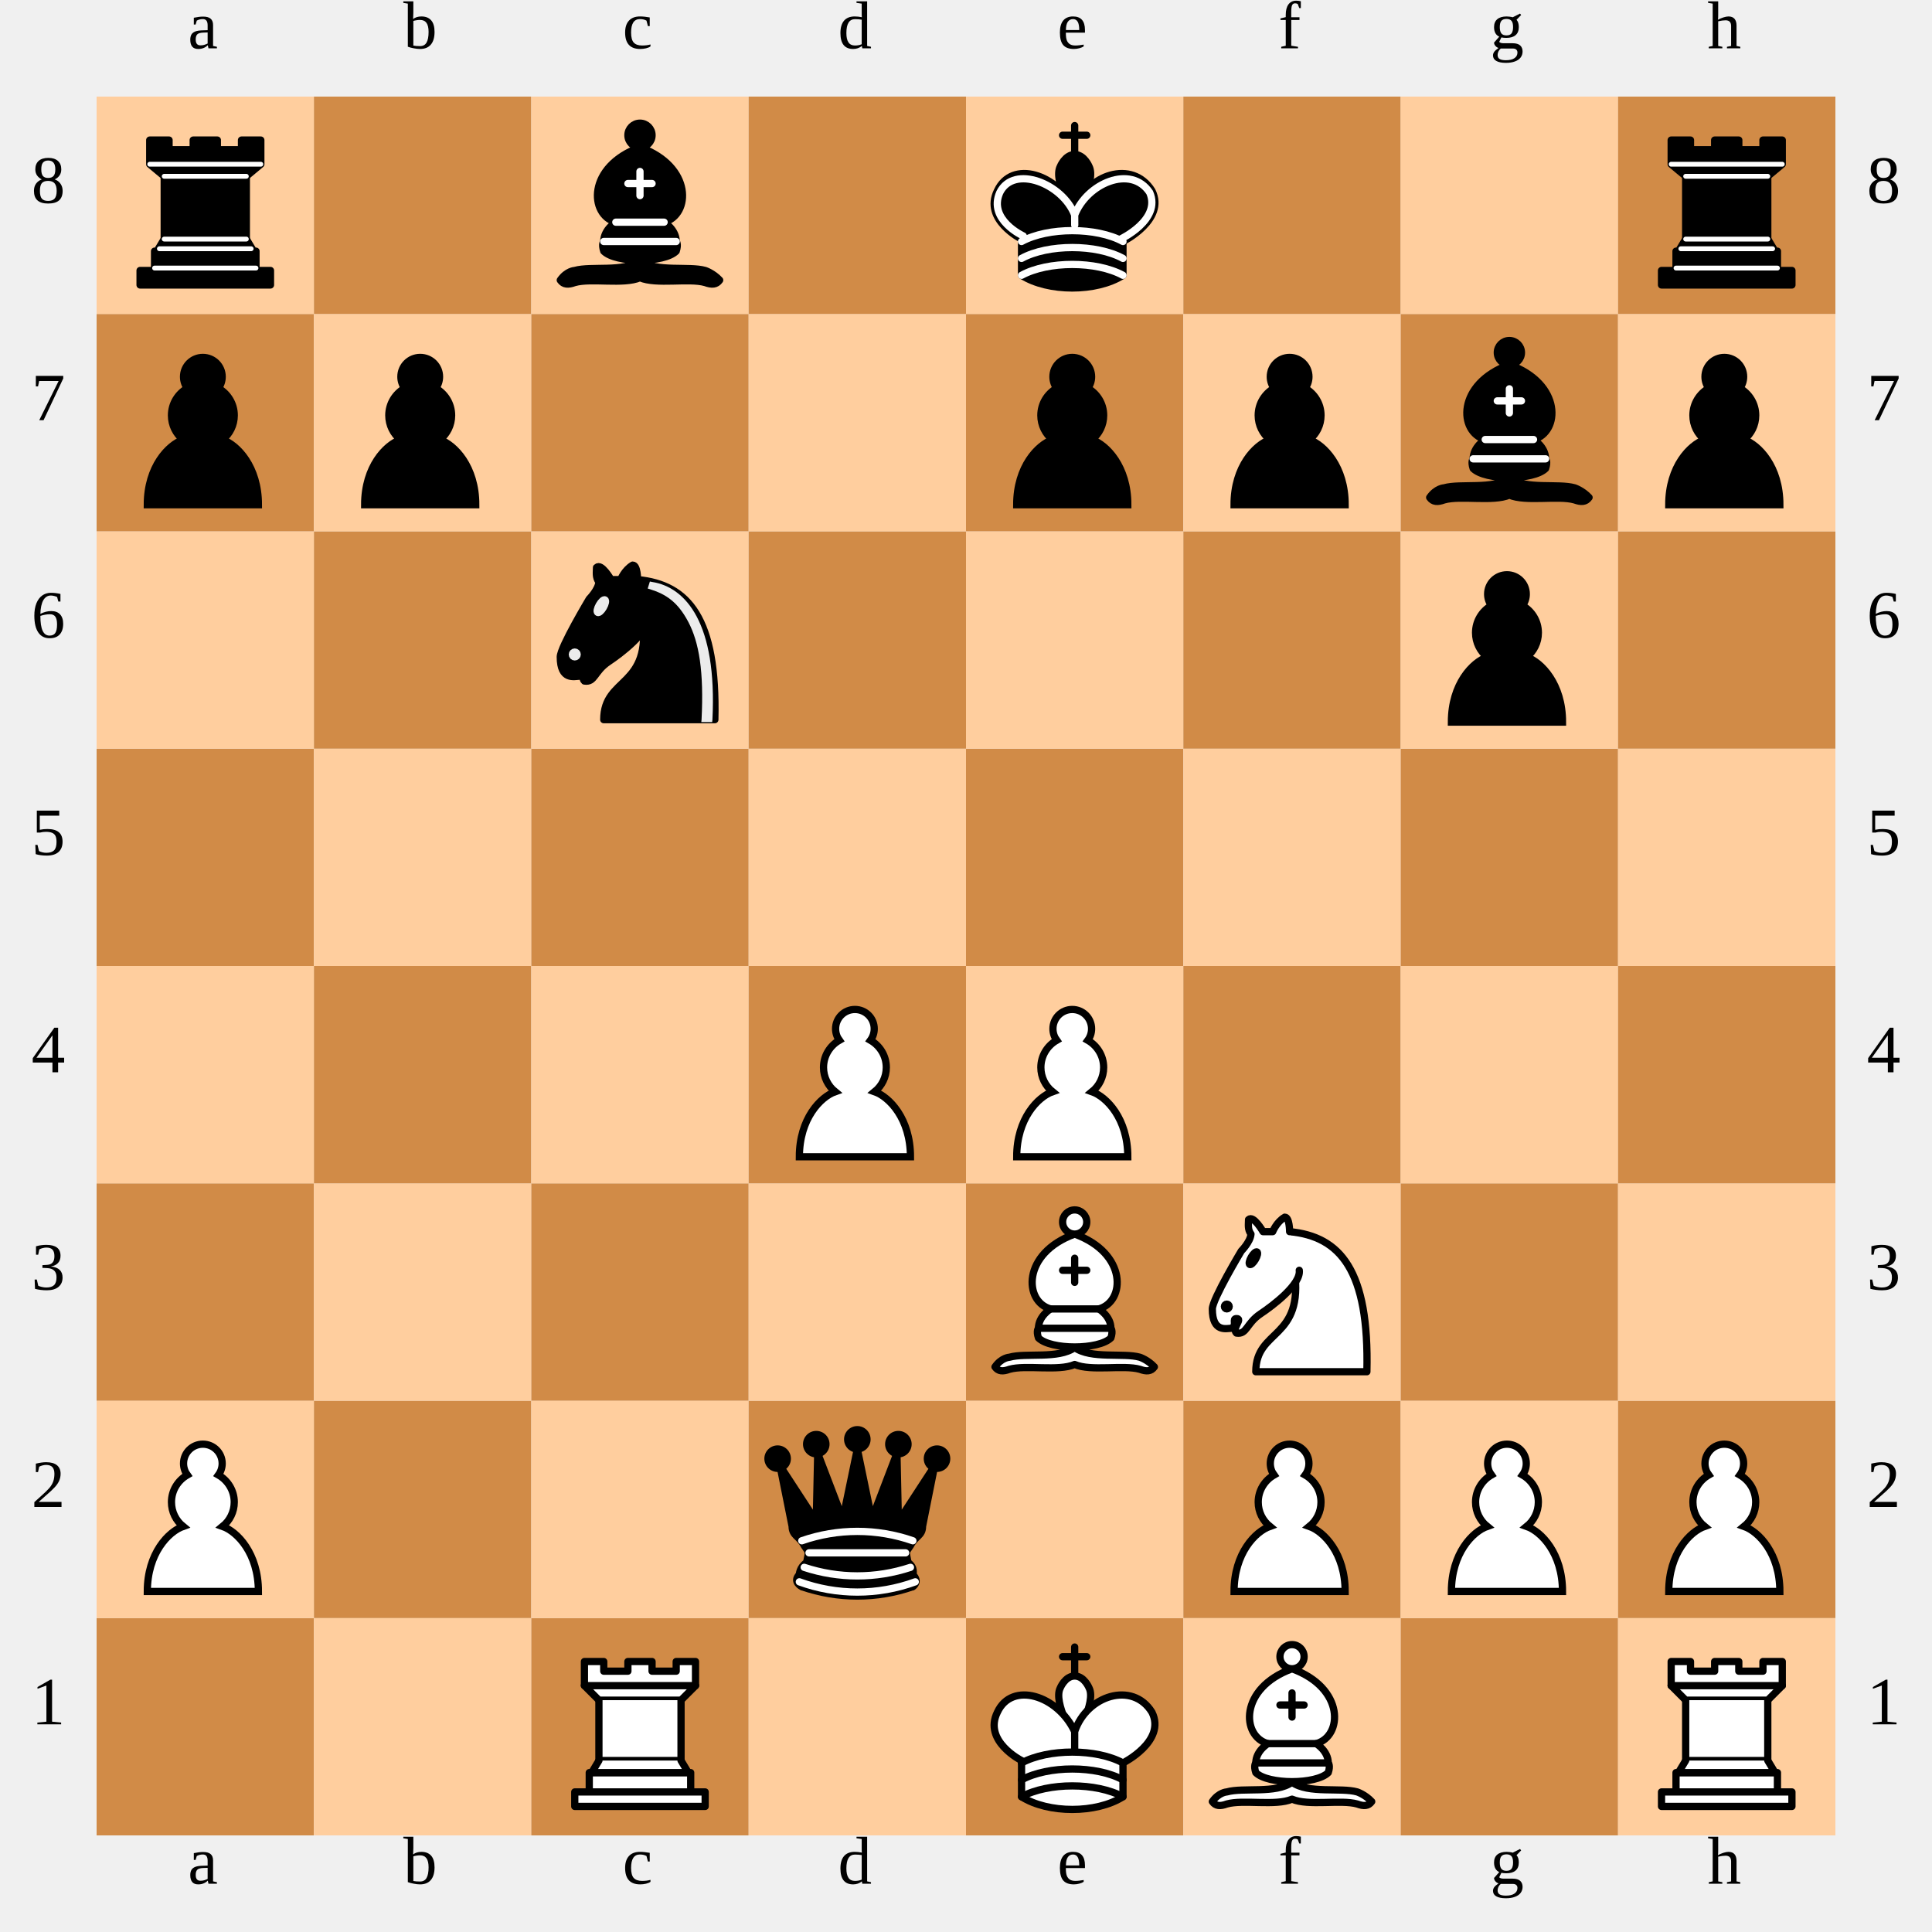
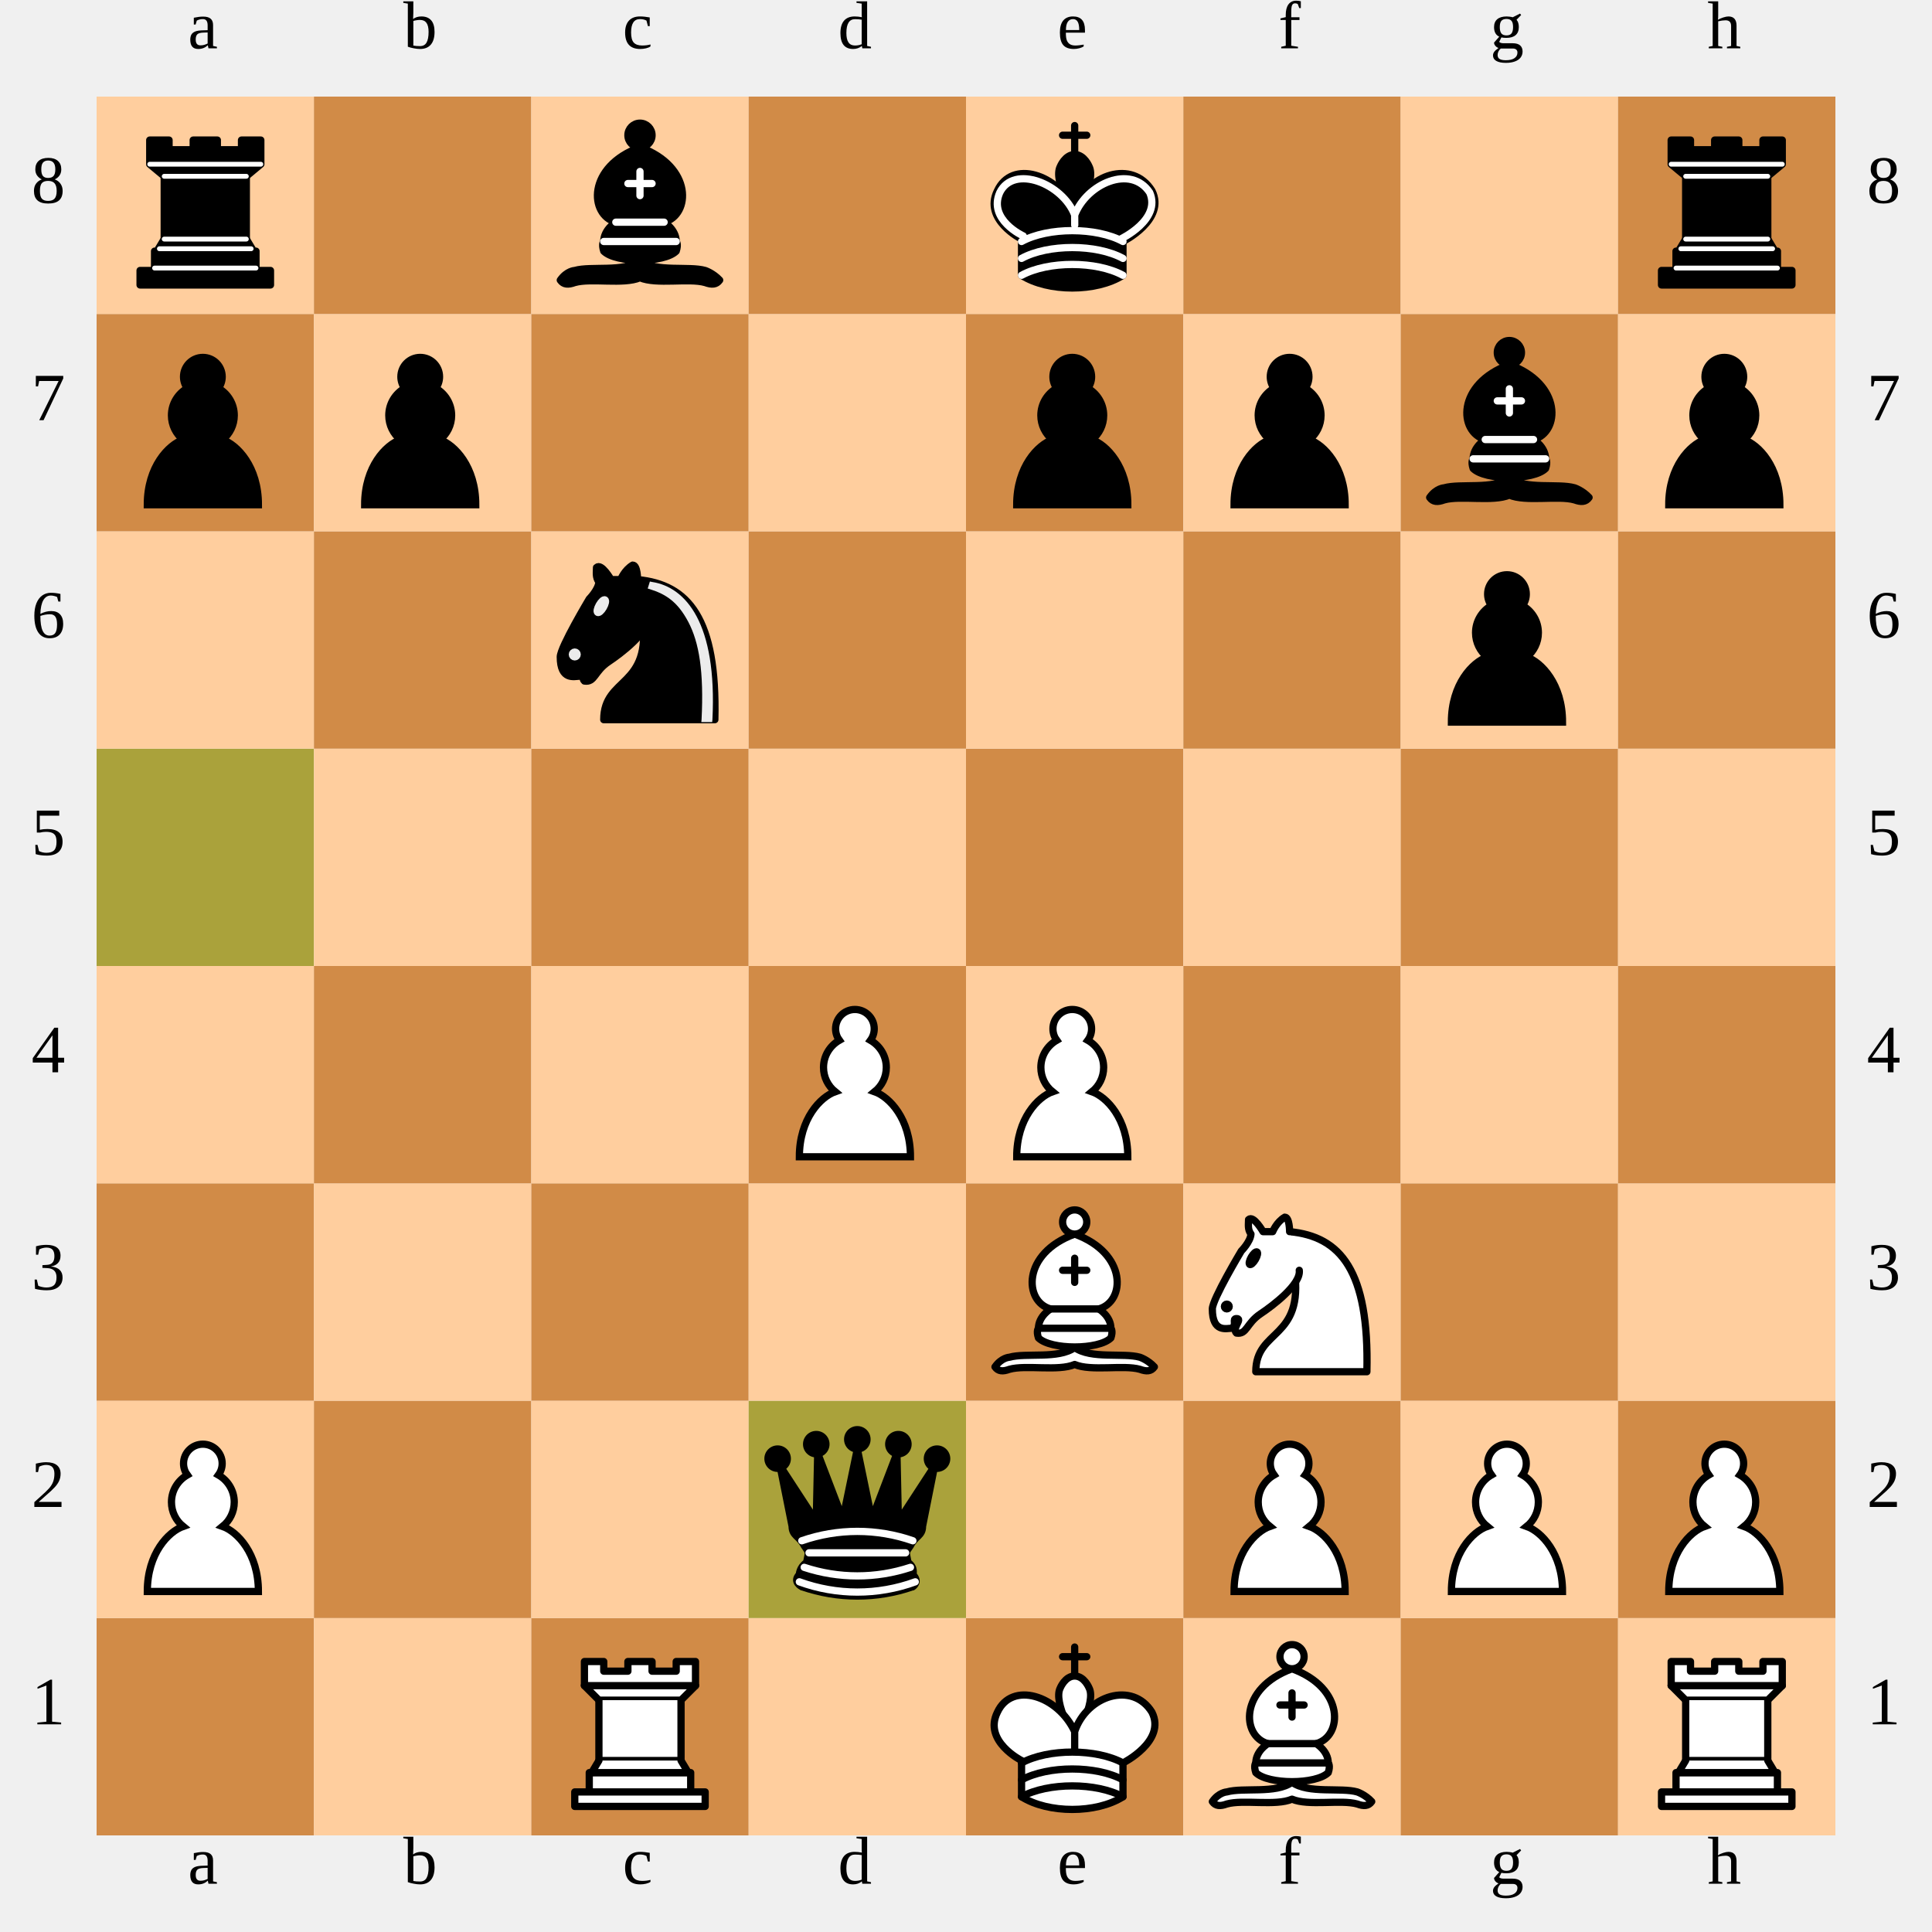
<svg xmlns="http://www.w3.org/2000/svg" xmlns:xlink="http://www.w3.org/1999/xlink" height="400" version="1.1" viewBox="0 0 400 400" width="400">
  <defs>
    <g class="white pawn" id="white-pawn">
      <path d="M22 9c-2.21 0-4 1.79-4 4 0 .89.29 1.71.78 2.38-1.95 1.12-3.28 3.21-3.28 5.62 0 2.03.94 3.84 2.41 5.03-3 1.06-7.41 5.55-7.41 13.47h23c0-7.92-4.41-12.41-7.41-13.47 1.47-1.19 2.41-3 2.41-5.03 0-2.41-1.33-4.5-3.28-5.62.49-.67.78-1.49.78-2.38 0-2.21-1.79-4-4-4z" fill="#fff" stroke="#000" stroke-linecap="round" stroke-width="1.5" />
    </g>
    <g class="white knight" fill="none" fill-rule="evenodd" id="white-knight" stroke="#000" stroke-linecap="round" stroke-linejoin="round" stroke-width="1.5">
      <path d="M 22,10 C 32.5,11 38.5,18 38,39 L 15,39 C 15,30 25,32.5 23,18" style="fill:#ffffff; stroke:#000000;" />
      <path d="M 24,18 C 24.38,20.91 18.45,25.37 16,27 C 13,29 13.18,31.34 11,31 C 9.958,30.06 12.41,27.96 11,28 C 10,28 11.19,29.23 10,30 C 9,30 5.997,31 6,26 C 6,24 12,14 12,14 C 12,14 13.89,12.1 14,10.5 C 13.27,9.506 13.5,8.5 13.5,7.5 C 14.5,6.5 16.5,10 16.5,10 L 18.5,10 C 18.5,10 19.28,8.008 21,7 C 22,7 22,10 22,10" style="fill:#ffffff; stroke:#000000;" />
      <path d="M 9.5 25.5 A 0.5 0.5 0 1 1 8.5,25.5 A 0.5 0.5 0 1 1 9.5 25.5 z" style="fill:#000000; stroke:#000000;" />
      <path d="M 15 15.5 A 0.5 1.5 0 1 1 14,15.5 A 0.5 1.5 0 1 1 15 15.5 z" style="fill:#000000; stroke:#000000;" transform="matrix(0.866,0.5,-0.5,0.866,9.693,-5.173)" />
    </g>
    <g class="white bishop" fill="none" fill-rule="evenodd" id="white-bishop" stroke="#000" stroke-linecap="round" stroke-linejoin="round" stroke-width="1.5">
      <g fill="#fff" stroke-linecap="butt">
        <path d="M9 36c3.39-.97 10.11.43 13.5-2 3.39 2.43 10.11 1.03 13.5 2 0 0 1.65.54 3 2-.68.97-1.65.99-3 .5-3.39-.97-10.11.46-13.5-1-3.39 1.46-10.11.03-13.5 1-1.354.49-2.323.47-3-.5 1.354-1.94 3-2 3-2zM15 32c2.5 2.5 12.5 2.5 15 0 .5-1.5 0-2 0-2 0-2.5-2.5-4-2.5-4 5.5-1.5 6-11.5-5-15.5-11 4-10.5 14-5 15.5 0 0-2.5 1.5-2.5 4 0 0-.5.5 0 2zM25 8a2.5 2.5 0 1 1-5 0 2.5 2.5 0 1 1 5 0z" />
      </g>
      <path d="M17.5 26h10M15 30h15m-7.5-14.5v5M20 18h5" stroke-linejoin="miter" />
    </g>
    <g class="white rook" fill="#fff" fill-rule="evenodd" id="white-rook" stroke="#000" stroke-linecap="round" stroke-linejoin="round" stroke-width="1.5">
      <path d="M9 39h27v-3H9v3zM12 36v-4h21v4H12zM11 14V9h4v2h5V9h5v2h5V9h4v5" stroke-linecap="butt" />
      <path d="M34 14l-3 3H14l-3-3" />
      <path d="M31 17v12.5H14V17" stroke-linecap="butt" stroke-linejoin="miter" />
      <path d="M31 29.5l1.5 2.5h-20l1.5-2.5" />
      <path d="M11 14h23" fill="none" stroke-linejoin="miter" />
    </g>
    <g class="white king" fill="none" fill-rule="evenodd" id="white-king" stroke="#000" stroke-linecap="round" stroke-linejoin="round" stroke-width="1.5">
      <path d="M22.5 11.63V6M20 8h5" stroke-linejoin="miter" />
      <path d="M22.5 25s4.5-7.5 3-10.5c0 0-1-2.5-3-2.5s-3 2.5-3 2.5c-1.5 3 3 10.5 3 10.5" fill="#fff" stroke-linecap="butt" stroke-linejoin="miter" />
      <path d="M11.5 37c5.5 3.5 15.5 3.5 21 0v-7s9-4.5 6-10.5c-4-6.5-13.5-3.5-16 4V27v-3.5c-3.5-7.5-13-10.5-16-4-3 6 5 10 5 10V37z" fill="#fff" />
      <path d="M11.5 30c5.5-3 15.5-3 21 0m-21 3.5c5.5-3 15.5-3 21 0m-21 3.5c5.5-3 15.5-3 21 0" />
    </g>
    <g class="black pawn" id="black-pawn">
      <path d="M22 9c-2.21 0-4 1.79-4 4 0 .89.29 1.71.78 2.38-1.95 1.12-3.28 3.21-3.28 5.62 0 2.03.94 3.84 2.41 5.03-3 1.06-7.41 5.55-7.41 13.47h23c0-7.92-4.41-12.41-7.41-13.47 1.47-1.19 2.41-3 2.41-5.03 0-2.41-1.33-4.5-3.28-5.62.49-.67.78-1.49.78-2.38 0-2.21-1.79-4-4-4z" stroke="#000" stroke-linecap="round" stroke-width="1.5" />
    </g>
    <g class="black knight" fill="none" fill-rule="evenodd" id="black-knight" stroke="#000" stroke-linecap="round" stroke-linejoin="round" stroke-width="1.5">
      <path d="M 22,10 C 32.5,11 38.5,18 38,39 L 15,39 C 15,30 25,32.5 23,18" style="fill:#000000; stroke:#000000;" />
      <path d="M 24,18 C 24.38,20.91 18.45,25.37 16,27 C 13,29 13.18,31.34 11,31 C 9.958,30.06 12.41,27.96 11,28 C 10,28 11.19,29.23 10,30 C 9,30 5.997,31 6,26 C 6,24 12,14 12,14 C 12,14 13.89,12.1 14,10.5 C 13.27,9.506 13.5,8.5 13.5,7.5 C 14.5,6.5 16.5,10 16.5,10 L 18.5,10 C 18.5,10 19.28,8.008 21,7 C 22,7 22,10 22,10" style="fill:#000000; stroke:#000000;" />
      <path d="M 9.5 25.5 A 0.5 0.5 0 1 1 8.5,25.5 A 0.5 0.5 0 1 1 9.5 25.5 z" style="fill:#ececec; stroke:#ececec;" />
      <path d="M 15 15.5 A 0.5 1.5 0 1 1 14,15.5 A 0.5 1.5 0 1 1 15 15.5 z" style="fill:#ececec; stroke:#ececec;" transform="matrix(0.866,0.5,-0.5,0.866,9.693,-5.173)" />
      <path d="M 24.55,10.4 L 24.1,11.85 L 24.6,12 C 27.75,13 30.25,14.49 32.5,18.75 C 34.75,23.01 35.75,29.06 35.25,39 L 35.2,39.5 L 37.45,39.5 L 37.5,39 C 38,28.94 36.62,22.15 34.25,17.66 C 31.88,13.17 28.46,11.02 25.06,10.5 L 24.55,10.4 z " style="fill:#ececec; stroke:none;" />
    </g>
    <g class="black bishop" fill="none" fill-rule="evenodd" id="black-bishop" stroke="#000" stroke-linecap="round" stroke-linejoin="round" stroke-width="1.5">
      <path d="M9 36c3.39-.97 10.11.43 13.5-2 3.39 2.43 10.11 1.03 13.5 2 0 0 1.65.54 3 2-.68.97-1.65.99-3 .5-3.39-.97-10.11.46-13.5-1-3.39 1.46-10.11.03-13.5 1-1.354.49-2.323.47-3-.5 1.354-1.94 3-2 3-2zm6-4c2.5 2.5 12.5 2.5 15 0 .5-1.5 0-2 0-2 0-2.5-2.5-4-2.5-4 5.5-1.5 6-11.5-5-15.5-11 4-10.5 14-5 15.5 0 0-2.5 1.5-2.5 4 0 0-.5.5 0 2zM25 8a2.5 2.5 0 1 1-5 0 2.5 2.5 0 1 1 5 0z" fill="#000" stroke-linecap="butt" />
      <path d="M17.5 26h10M15 30h15m-7.5-14.5v5M20 18h5" stroke="#fff" stroke-linejoin="miter" />
    </g>
    <g class="black rook" fill="#000" fill-rule="evenodd" id="black-rook" stroke="#000" stroke-linecap="round" stroke-linejoin="round" stroke-width="1.5">
      <path d="M9 39h27v-3H9v3zM12.5 32l1.5-2.5h17l1.5 2.5h-20zM12 36v-4h21v4H12z" stroke-linecap="butt" />
      <path d="M14 29.5v-13h17v13H14z" stroke-linecap="butt" stroke-linejoin="miter" />
      <path d="M14 16.5L11 14h23l-3 2.5H14zM11 14V9h4v2h5V9h5v2h5V9h4v5H11z" stroke-linecap="butt" />
      <path d="M12 35.5h21M13 31.5h19M14 29.5h17M14 16.5h17M11 14h23" fill="none" stroke="#fff" stroke-linejoin="miter" stroke-width="1" />
    </g>
    <g class="black queen" fill="#000" fill-rule="evenodd" id="black-queen" stroke="#000" stroke-linecap="round" stroke-linejoin="round" stroke-width="1.5">
      <g fill="#000" stroke="none">
        <circle cx="6" cy="12" r="2.75" />
        <circle cx="14" cy="9" r="2.75" />
        <circle cx="22.5" cy="8" r="2.75" />
        <circle cx="31" cy="9" r="2.75" />
        <circle cx="39" cy="12" r="2.75" />
      </g>
      <path d="M9 26c8.5-1.5 21-1.5 27 0l2.5-12.5L31 25l-.3-14.1-5.2 13.6-3-14.5-3 14.5-5.2-13.6L14 25 6.5 13.5 9 26zM9 26c0 2 1.5 2 2.5 4 1 1.5 1 1 .5 3.5-1.5 1-1.5 2.5-1.5 2.5-1.5 1.5.5 2.5.5 2.5 6.5 1 16.5 1 23 0 0 0 1.5-1 0-2.5 0 0 .5-1.5-1-2.5-.5-2.5-.5-2 .5-3.5 1-2 2.5-2 2.5-4-8.5-1.5-18.5-1.5-27 0z" stroke-linecap="butt" />
      <path d="M11 38.5a35 35 1 0 0 23 0" fill="none" stroke-linecap="butt" />
      <path d="M11 29a35 35 1 0 1 23 0M12.5 31.5h20M11.5 34.5a35 35 1 0 0 22 0M10.5 37.5a35 35 1 0 0 24 0" fill="none" stroke="#fff" />
    </g>
    <g class="black king" fill="none" fill-rule="evenodd" id="black-king" stroke="#000" stroke-linecap="round" stroke-linejoin="round" stroke-width="1.5">
      <path d="M22.5 11.63V6" stroke-linejoin="miter" />
      <path d="M22.5 25s4.5-7.5 3-10.5c0 0-1-2.5-3-2.5s-3 2.5-3 2.5c-1.5 3 3 10.5 3 10.5" fill="#000" stroke-linecap="butt" stroke-linejoin="miter" />
      <path d="M11.5 37c5.5 3.5 15.5 3.5 21 0v-7s9-4.5 6-10.5c-4-6.5-13.5-3.5-16 4V27v-3.5c-3.5-7.5-13-10.5-16-4-3 6 5 10 5 10V37z" fill="#000" />
      <path d="M20 8h5" stroke-linejoin="miter" />
      <path d="M32 29.5s8.5-4 6.03-9.65C34.15 14 25 18 22.5 24.5l.01 2.1-.01-2.1C20 18 9.906 14 6.997 19.85c-2.497 5.65 4.853 9 4.853 9M11.5 30c5.5-3 15.5-3 21 0m-21 3.5c5.5-3 15.5-3 21 0m-21 3.5c5.5-3 15.5-3 21 0" stroke="#fff" />
    </g>
  </defs>
  <rect class="square dark a1" fill="#d18b47" height="45" stroke="none" width="45" x="20" y="335" />
  <rect class="square light b1" fill="#ffce9e" height="45" stroke="none" width="45" x="65" y="335" />
  <rect class="square dark c1" fill="#d18b47" height="45" stroke="none" width="45" x="110" y="335" />
  <use transform="translate(110, 335)" xlink:href="#white-rook" />
  <rect class="square light d1" fill="#ffce9e" height="45" stroke="none" width="45" x="155" y="335" />
  <rect class="square dark e1" fill="#d18b47" height="45" stroke="none" width="45" x="200" y="335" />
  <use transform="translate(200, 335)" xlink:href="#white-king" />
  <rect class="square light f1" fill="#ffce9e" height="45" stroke="none" width="45" x="245" y="335" />
  <use transform="translate(245, 335)" xlink:href="#white-bishop" />
  <rect class="square dark g1" fill="#d18b47" height="45" stroke="none" width="45" x="290" y="335" />
  <rect class="square light h1" fill="#ffce9e" height="45" stroke="none" width="45" x="335" y="335" />
  <use transform="translate(335, 335)" xlink:href="#white-rook" />
  <rect class="square light a2" fill="#ffce9e" height="45" stroke="none" width="45" x="20" y="290" />
  <use transform="translate(20, 290)" xlink:href="#white-pawn" />
  <rect class="square dark b2" fill="#d18b47" height="45" stroke="none" width="45" x="65" y="290" />
  <rect class="square light c2" fill="#ffce9e" height="45" stroke="none" width="45" x="110" y="290" />
-   <rect class="square dark d2" fill="#d18b47" height="45" stroke="none" width="45" x="155" y="290" />
+   <rect class="square dark lastmove d2" fill="#aaa23b" height="45" stroke="none" width="45" x="155" y="290" />
  <use transform="translate(155, 290)" xlink:href="#black-queen" />
  <rect class="square light e2" fill="#ffce9e" height="45" stroke="none" width="45" x="200" y="290" />
  <rect class="square dark f2" fill="#d18b47" height="45" stroke="none" width="45" x="245" y="290" />
  <use transform="translate(245, 290)" xlink:href="#white-pawn" />
  <rect class="square light g2" fill="#ffce9e" height="45" stroke="none" width="45" x="290" y="290" />
  <use transform="translate(290, 290)" xlink:href="#white-pawn" />
  <rect class="square dark h2" fill="#d18b47" height="45" stroke="none" width="45" x="335" y="290" />
  <use transform="translate(335, 290)" xlink:href="#white-pawn" />
  <rect class="square dark a3" fill="#d18b47" height="45" stroke="none" width="45" x="20" y="245" />
  <rect class="square light b3" fill="#ffce9e" height="45" stroke="none" width="45" x="65" y="245" />
  <rect class="square dark c3" fill="#d18b47" height="45" stroke="none" width="45" x="110" y="245" />
  <rect class="square light d3" fill="#ffce9e" height="45" stroke="none" width="45" x="155" y="245" />
  <rect class="square dark e3" fill="#d18b47" height="45" stroke="none" width="45" x="200" y="245" />
  <use transform="translate(200, 245)" xlink:href="#white-bishop" />
  <rect class="square light f3" fill="#ffce9e" height="45" stroke="none" width="45" x="245" y="245" />
  <use transform="translate(245, 245)" xlink:href="#white-knight" />
  <rect class="square dark g3" fill="#d18b47" height="45" stroke="none" width="45" x="290" y="245" />
  <rect class="square light h3" fill="#ffce9e" height="45" stroke="none" width="45" x="335" y="245" />
  <rect class="square light a4" fill="#ffce9e" height="45" stroke="none" width="45" x="20" y="200" />
  <rect class="square dark b4" fill="#d18b47" height="45" stroke="none" width="45" x="65" y="200" />
  <rect class="square light c4" fill="#ffce9e" height="45" stroke="none" width="45" x="110" y="200" />
  <rect class="square dark d4" fill="#d18b47" height="45" stroke="none" width="45" x="155" y="200" />
  <use transform="translate(155, 200)" xlink:href="#white-pawn" />
  <rect class="square light e4" fill="#ffce9e" height="45" stroke="none" width="45" x="200" y="200" />
  <use transform="translate(200, 200)" xlink:href="#white-pawn" />
  <rect class="square dark f4" fill="#d18b47" height="45" stroke="none" width="45" x="245" y="200" />
  <rect class="square light g4" fill="#ffce9e" height="45" stroke="none" width="45" x="290" y="200" />
  <rect class="square dark h4" fill="#d18b47" height="45" stroke="none" width="45" x="335" y="200" />
-   <rect class="square dark a5" fill="#d18b47" height="45" stroke="none" width="45" x="20" y="155" />
+   <rect class="square dark lastmove a5" fill="#aaa23b" height="45" stroke="none" width="45" x="20" y="155" />
  <rect class="square light b5" fill="#ffce9e" height="45" stroke="none" width="45" x="65" y="155" />
  <rect class="square dark c5" fill="#d18b47" height="45" stroke="none" width="45" x="110" y="155" />
  <rect class="square light d5" fill="#ffce9e" height="45" stroke="none" width="45" x="155" y="155" />
  <rect class="square dark e5" fill="#d18b47" height="45" stroke="none" width="45" x="200" y="155" />
  <rect class="square light f5" fill="#ffce9e" height="45" stroke="none" width="45" x="245" y="155" />
  <rect class="square dark g5" fill="#d18b47" height="45" stroke="none" width="45" x="290" y="155" />
  <rect class="square light h5" fill="#ffce9e" height="45" stroke="none" width="45" x="335" y="155" />
  <rect class="square light a6" fill="#ffce9e" height="45" stroke="none" width="45" x="20" y="110" />
  <rect class="square dark b6" fill="#d18b47" height="45" stroke="none" width="45" x="65" y="110" />
  <rect class="square light c6" fill="#ffce9e" height="45" stroke="none" width="45" x="110" y="110" />
  <use transform="translate(110, 110)" xlink:href="#black-knight" />
  <rect class="square dark d6" fill="#d18b47" height="45" stroke="none" width="45" x="155" y="110" />
  <rect class="square light e6" fill="#ffce9e" height="45" stroke="none" width="45" x="200" y="110" />
  <rect class="square dark f6" fill="#d18b47" height="45" stroke="none" width="45" x="245" y="110" />
  <rect class="square light g6" fill="#ffce9e" height="45" stroke="none" width="45" x="290" y="110" />
  <use transform="translate(290, 110)" xlink:href="#black-pawn" />
  <rect class="square dark h6" fill="#d18b47" height="45" stroke="none" width="45" x="335" y="110" />
  <rect class="square dark a7" fill="#d18b47" height="45" stroke="none" width="45" x="20" y="65" />
  <use transform="translate(20, 65)" xlink:href="#black-pawn" />
  <rect class="square light b7" fill="#ffce9e" height="45" stroke="none" width="45" x="65" y="65" />
  <use transform="translate(65, 65)" xlink:href="#black-pawn" />
  <rect class="square dark c7" fill="#d18b47" height="45" stroke="none" width="45" x="110" y="65" />
  <rect class="square light d7" fill="#ffce9e" height="45" stroke="none" width="45" x="155" y="65" />
  <rect class="square dark e7" fill="#d18b47" height="45" stroke="none" width="45" x="200" y="65" />
  <use transform="translate(200, 65)" xlink:href="#black-pawn" />
  <rect class="square light f7" fill="#ffce9e" height="45" stroke="none" width="45" x="245" y="65" />
  <use transform="translate(245, 65)" xlink:href="#black-pawn" />
  <rect class="square dark g7" fill="#d18b47" height="45" stroke="none" width="45" x="290" y="65" />
  <use transform="translate(290, 65)" xlink:href="#black-bishop" />
  <rect class="square light h7" fill="#ffce9e" height="45" stroke="none" width="45" x="335" y="65" />
  <use transform="translate(335, 65)" xlink:href="#black-pawn" />
  <rect class="square light a8" fill="#ffce9e" height="45" stroke="none" width="45" x="20" y="20" />
  <use transform="translate(20, 20)" xlink:href="#black-rook" />
  <rect class="square dark b8" fill="#d18b47" height="45" stroke="none" width="45" x="65" y="20" />
  <rect class="square light c8" fill="#ffce9e" height="45" stroke="none" width="45" x="110" y="20" />
  <use transform="translate(110, 20)" xlink:href="#black-bishop" />
  <rect class="square dark d8" fill="#d18b47" height="45" stroke="none" width="45" x="155" y="20" />
  <rect class="square light e8" fill="#ffce9e" height="45" stroke="none" width="45" x="200" y="20" />
  <use transform="translate(200, 20)" xlink:href="#black-king" />
  <rect class="square dark f8" fill="#d18b47" height="45" stroke="none" width="45" x="245" y="20" />
  <rect class="square light g8" fill="#ffce9e" height="45" stroke="none" width="45" x="290" y="20" />
  <rect class="square dark h8" fill="#d18b47" height="45" stroke="none" width="45" x="335" y="20" />
  <use transform="translate(335, 20)" xlink:href="#black-rook" />
  <text alignment-baseline="middle" font-size="14" text-anchor="middle" x="42" y="10">a</text>
  <text alignment-baseline="middle" font-size="14" text-anchor="middle" x="42" y="390">a</text>
  <text alignment-baseline="middle" font-size="14" text-anchor="middle" x="87" y="10">b</text>
  <text alignment-baseline="middle" font-size="14" text-anchor="middle" x="87" y="390">b</text>
  <text alignment-baseline="middle" font-size="14" text-anchor="middle" x="132" y="10">c</text>
  <text alignment-baseline="middle" font-size="14" text-anchor="middle" x="132" y="390">c</text>
  <text alignment-baseline="middle" font-size="14" text-anchor="middle" x="177" y="10">d</text>
  <text alignment-baseline="middle" font-size="14" text-anchor="middle" x="177" y="390">d</text>
  <text alignment-baseline="middle" font-size="14" text-anchor="middle" x="222" y="10">e</text>
  <text alignment-baseline="middle" font-size="14" text-anchor="middle" x="222" y="390">e</text>
  <text alignment-baseline="middle" font-size="14" text-anchor="middle" x="267" y="10">f</text>
  <text alignment-baseline="middle" font-size="14" text-anchor="middle" x="267" y="390">f</text>
  <text alignment-baseline="middle" font-size="14" text-anchor="middle" x="312" y="10">g</text>
  <text alignment-baseline="middle" font-size="14" text-anchor="middle" x="312" y="390">g</text>
  <text alignment-baseline="middle" font-size="14" text-anchor="middle" x="357" y="10">h</text>
  <text alignment-baseline="middle" font-size="14" text-anchor="middle" x="357" y="390">h</text>
  <text alignment-baseline="middle" font-size="14" text-anchor="middle" x="10" y="357">1</text>
  <text alignment-baseline="middle" font-size="14" text-anchor="middle" x="390" y="357">1</text>
  <text alignment-baseline="middle" font-size="14" text-anchor="middle" x="10" y="312">2</text>
  <text alignment-baseline="middle" font-size="14" text-anchor="middle" x="390" y="312">2</text>
  <text alignment-baseline="middle" font-size="14" text-anchor="middle" x="10" y="267">3</text>
  <text alignment-baseline="middle" font-size="14" text-anchor="middle" x="390" y="267">3</text>
  <text alignment-baseline="middle" font-size="14" text-anchor="middle" x="10" y="222">4</text>
  <text alignment-baseline="middle" font-size="14" text-anchor="middle" x="390" y="222">4</text>
  <text alignment-baseline="middle" font-size="14" text-anchor="middle" x="10" y="177">5</text>
  <text alignment-baseline="middle" font-size="14" text-anchor="middle" x="390" y="177">5</text>
  <text alignment-baseline="middle" font-size="14" text-anchor="middle" x="10" y="132">6</text>
  <text alignment-baseline="middle" font-size="14" text-anchor="middle" x="390" y="132">6</text>
  <text alignment-baseline="middle" font-size="14" text-anchor="middle" x="10" y="87">7</text>
  <text alignment-baseline="middle" font-size="14" text-anchor="middle" x="390" y="87">7</text>
  <text alignment-baseline="middle" font-size="14" text-anchor="middle" x="10" y="42">8</text>
  <text alignment-baseline="middle" font-size="14" text-anchor="middle" x="390" y="42">8</text>
</svg>
